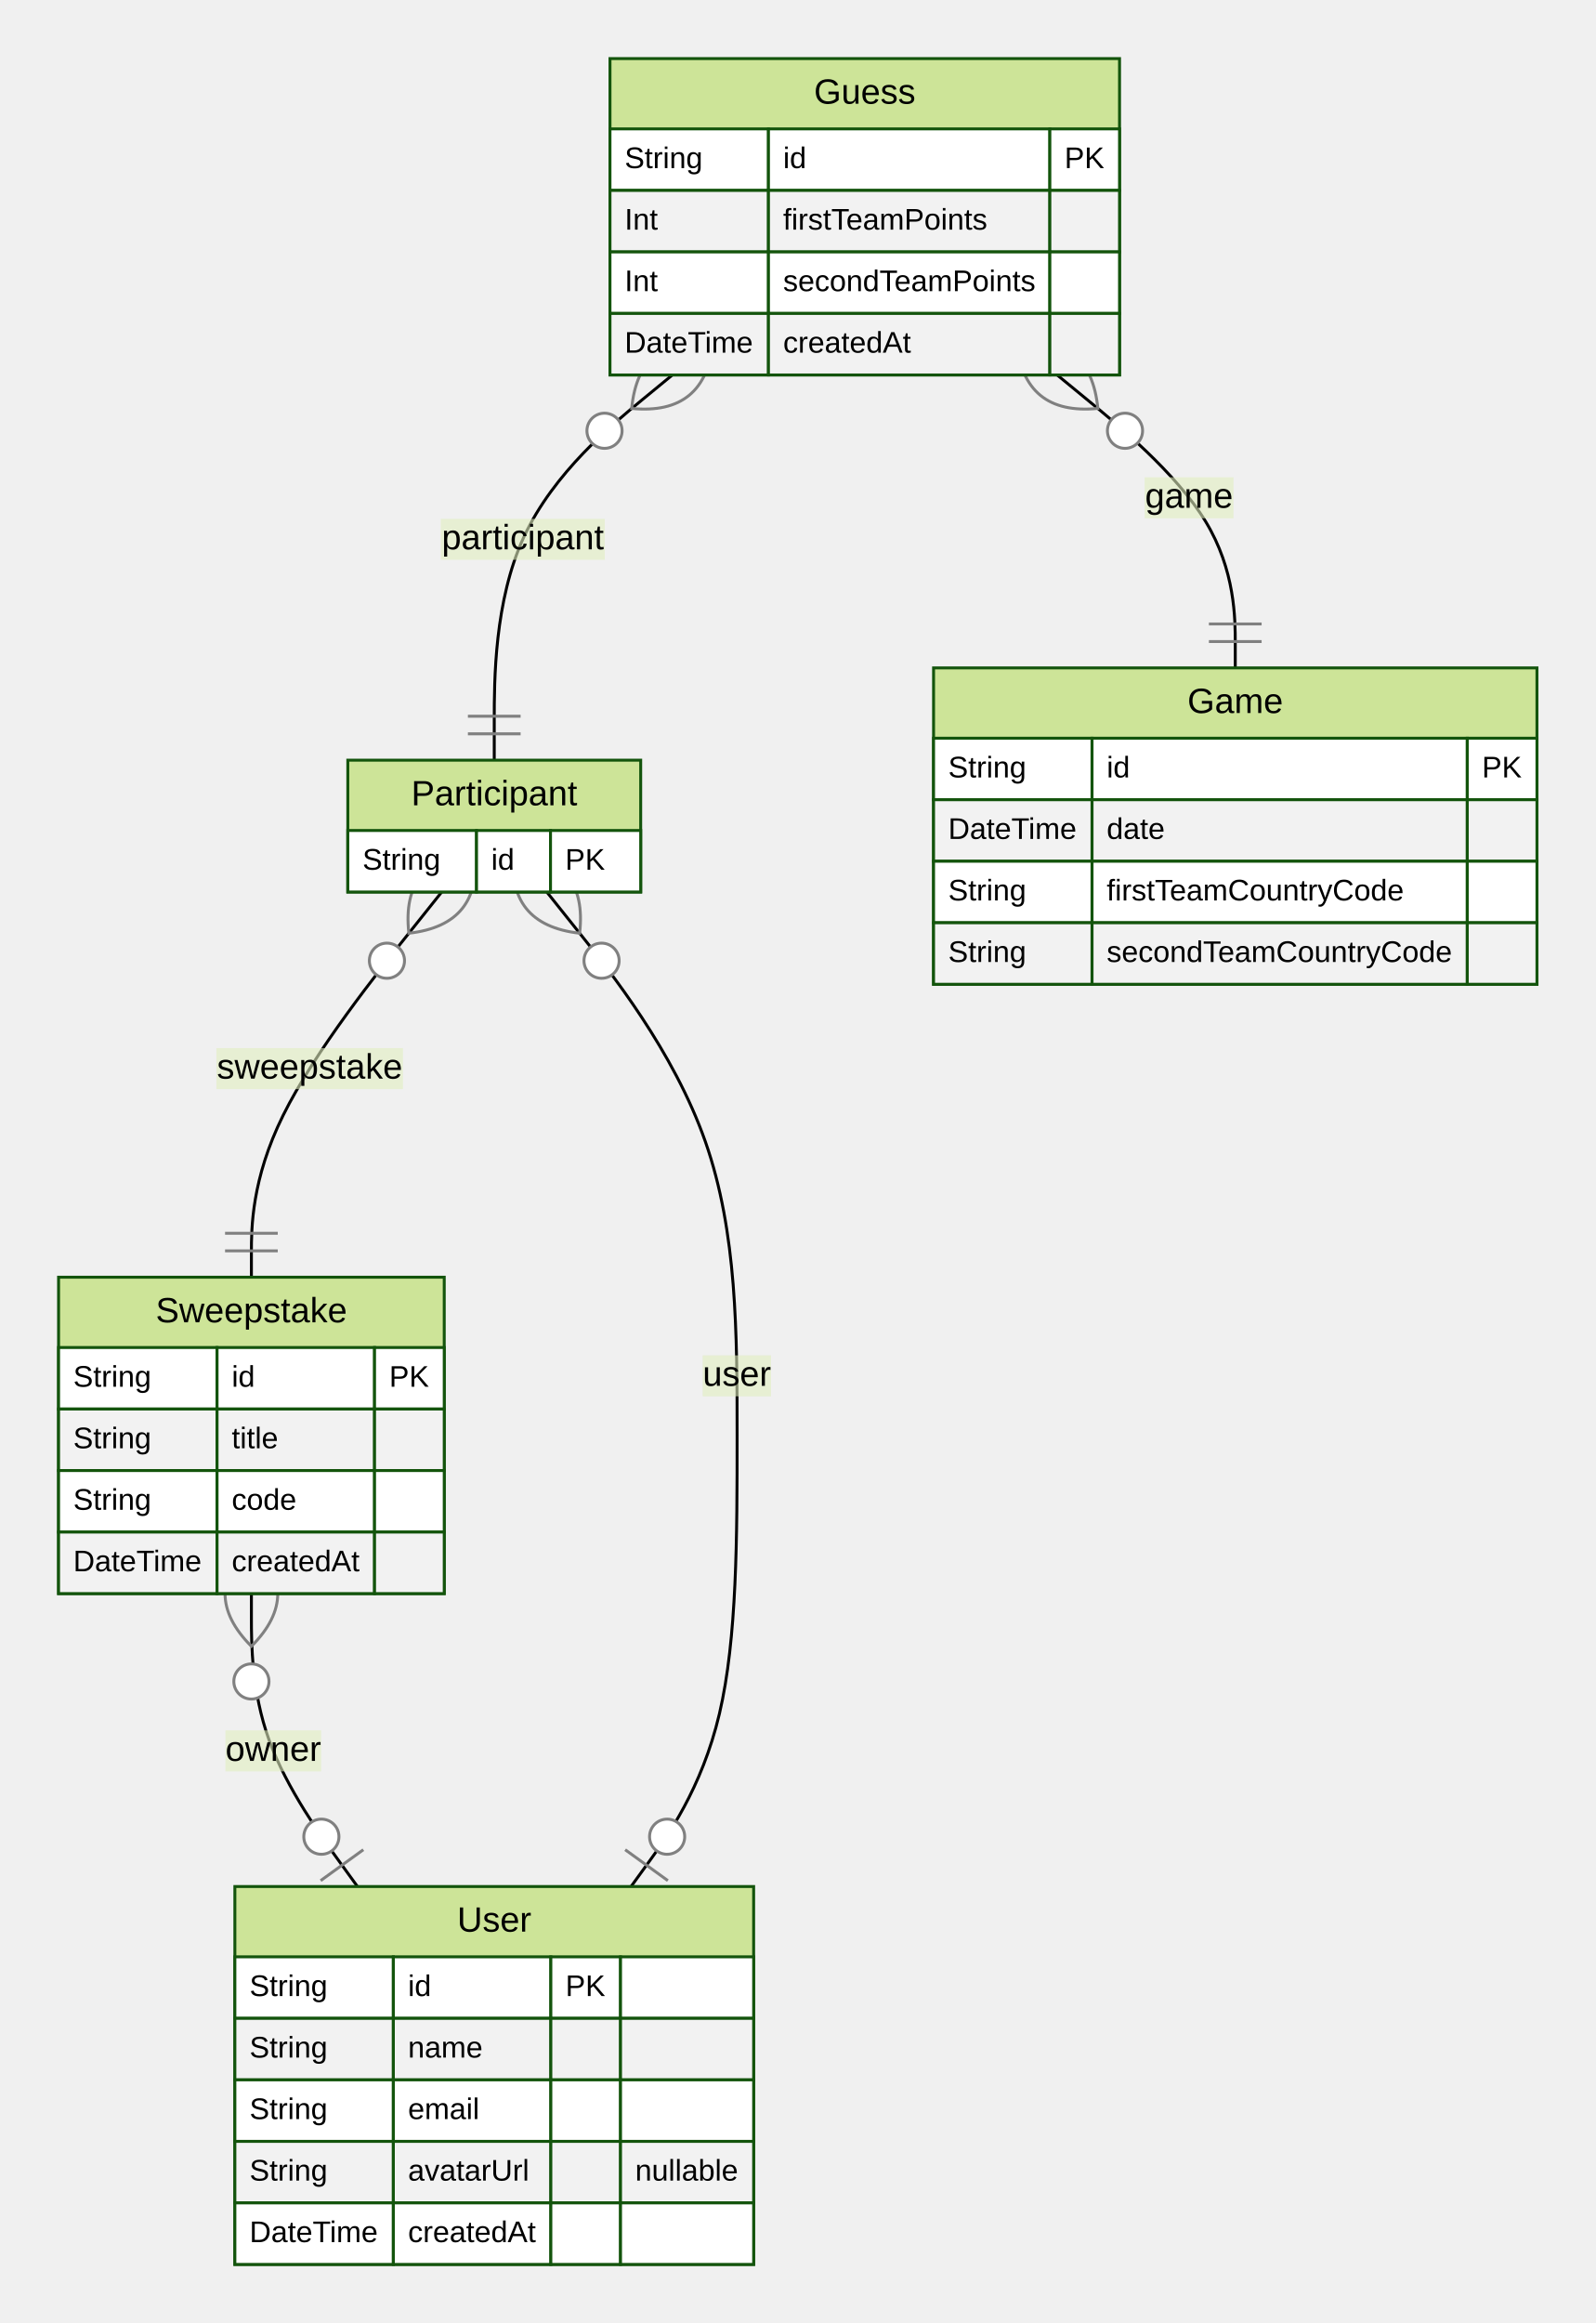
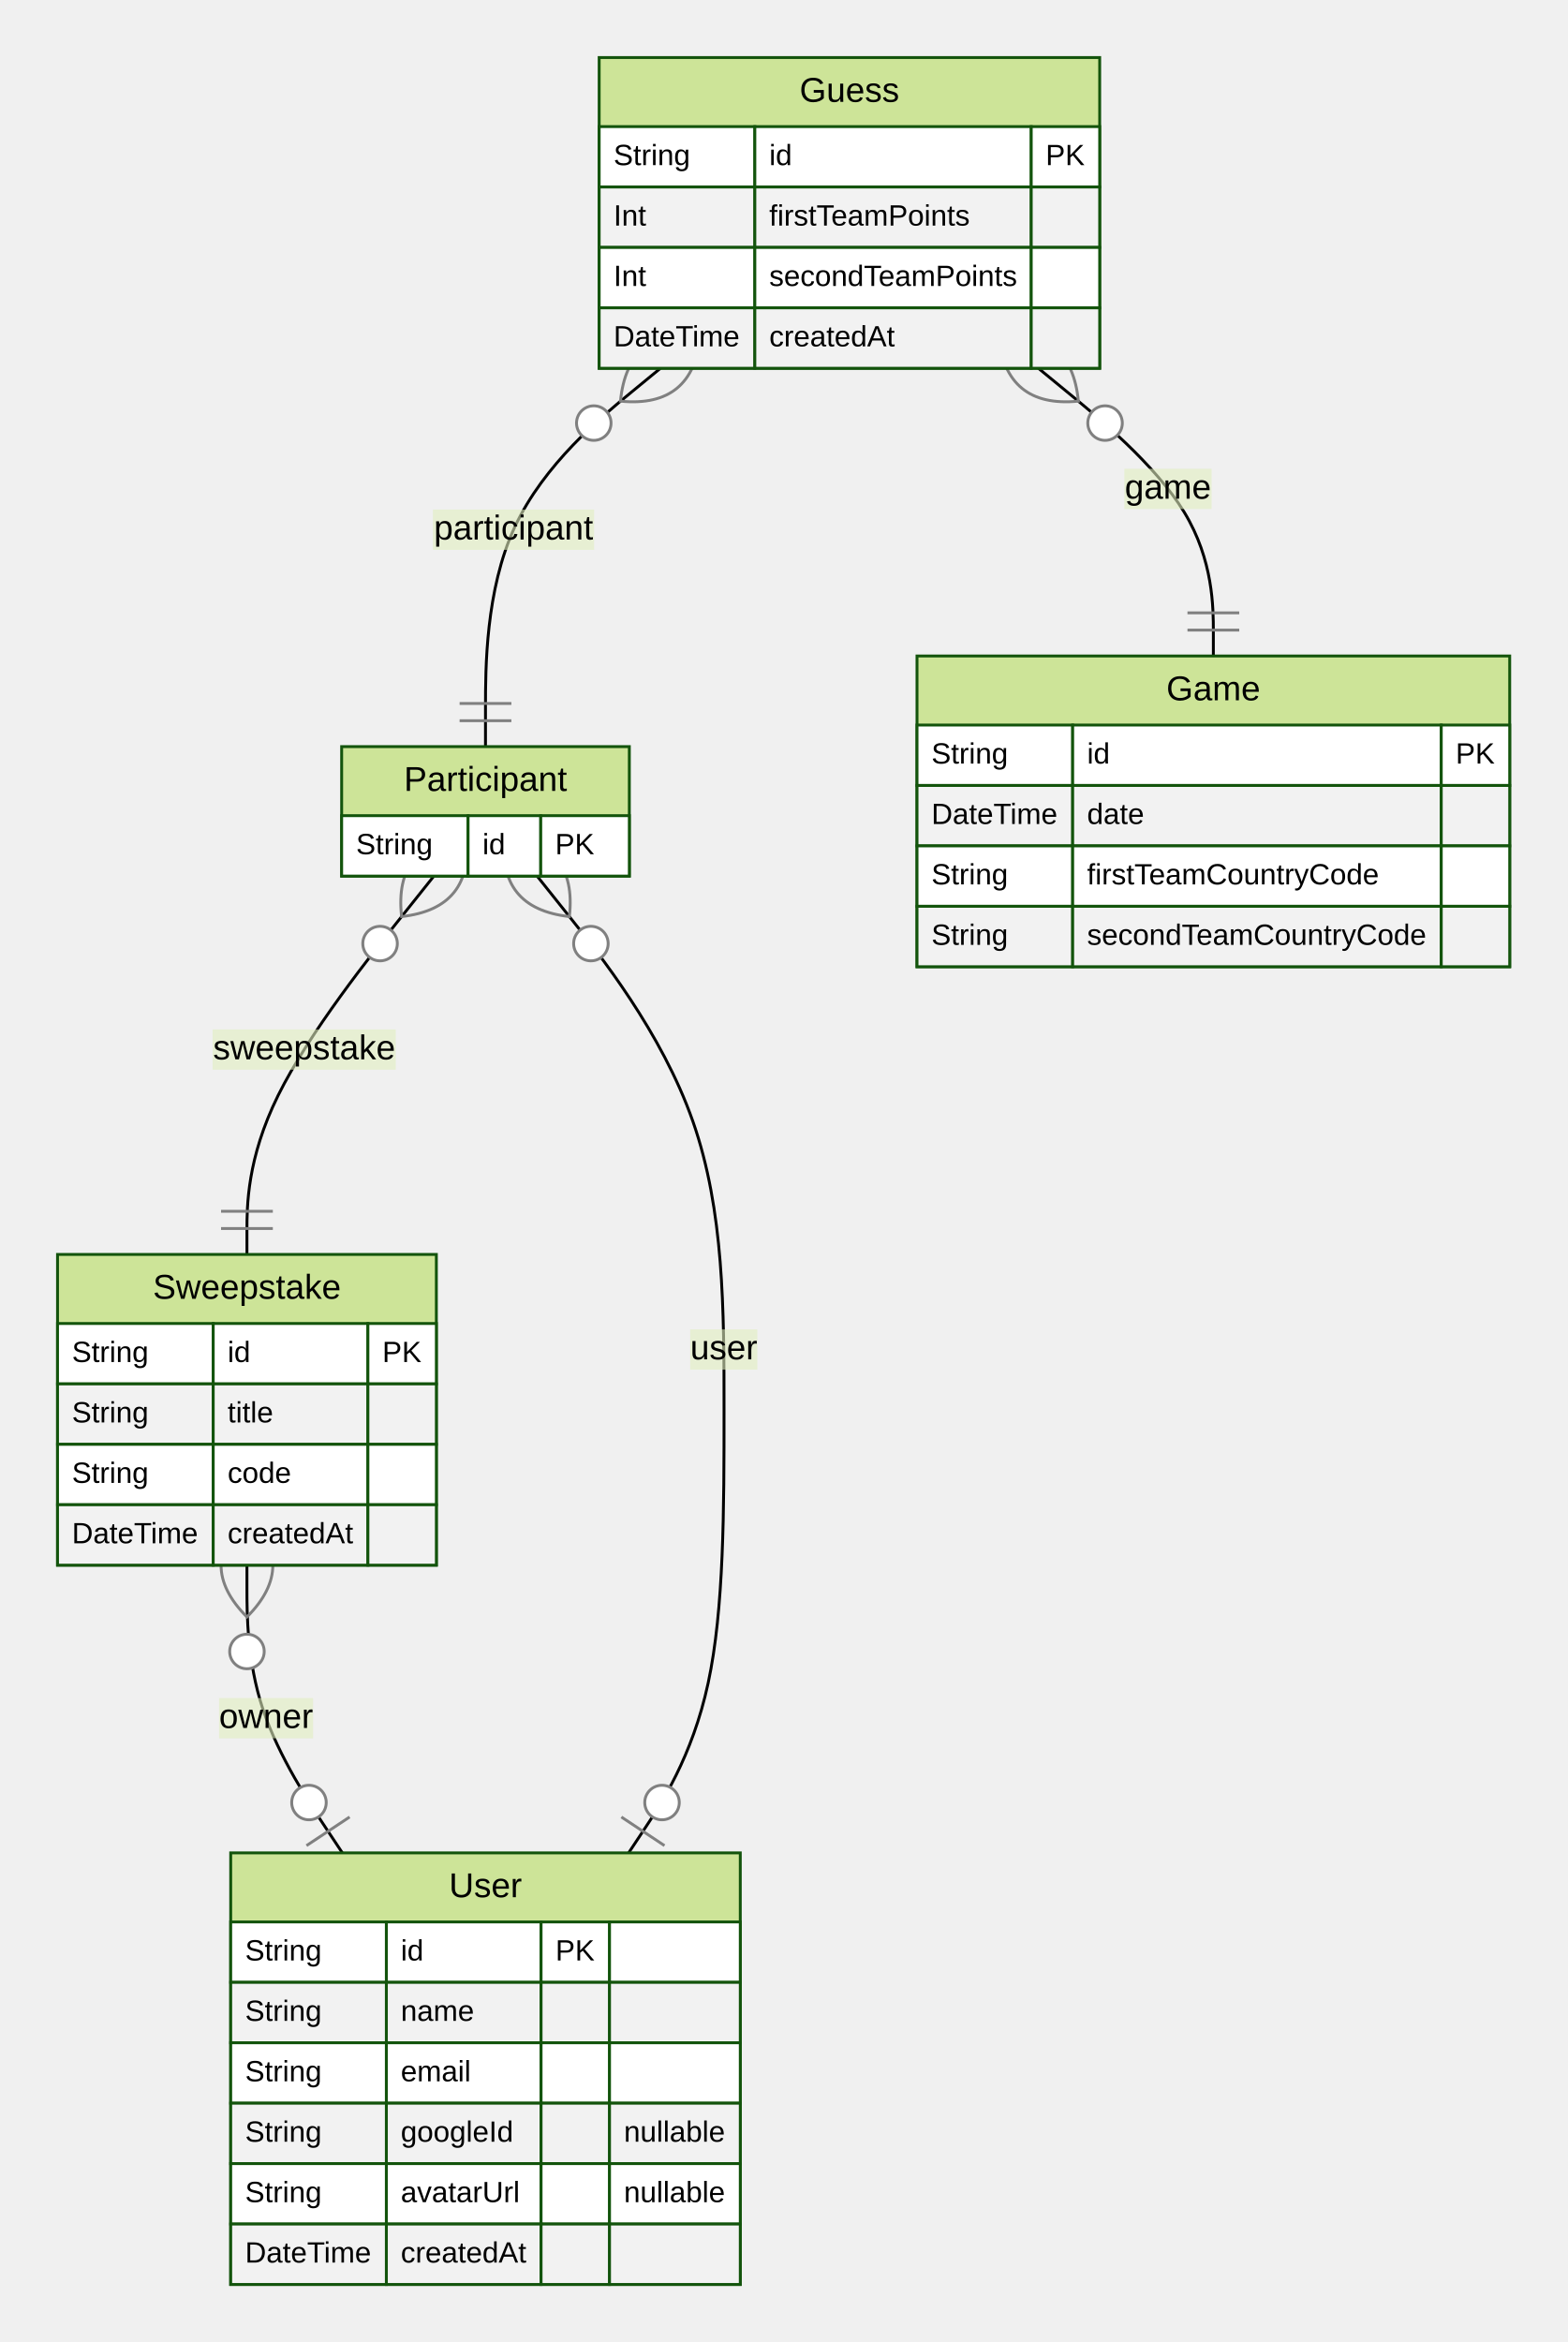
- <svg xmlns="http://www.w3.org/2000/svg" aria-labelledby="chart-title-mermaid-0 chart-desc-mermaid-0" role="img" viewBox="0 0 544.791 793" style="max-width: 544.791px; background-color: white;" width="100%" id="mermaid-0">
+ <svg xmlns="http://www.w3.org/2000/svg" aria-labelledby="chart-title-mermaid-0 chart-desc-mermaid-0" role="img" viewBox="0 0 544.791 814" style="max-width: 544.791px; background-color: white;" width="100%" id="mermaid-0">
  <style>#mermaid-0 {font-family:"trebuchet ms",verdana,arial,sans-serif;font-size:16px;fill:#000000;}#mermaid-0 .error-icon{fill:#552222;}#mermaid-0 .error-text{fill:#552222;stroke:#552222;}#mermaid-0 .edge-thickness-normal{stroke-width:2px;}#mermaid-0 .edge-thickness-thick{stroke-width:3.5px;}#mermaid-0 .edge-pattern-solid{stroke-dasharray:0;}#mermaid-0 .edge-pattern-dashed{stroke-dasharray:3;}#mermaid-0 .edge-pattern-dotted{stroke-dasharray:2;}#mermaid-0 .marker{fill:#000000;stroke:#000000;}#mermaid-0 .marker.cross{stroke:#000000;}#mermaid-0 svg{font-family:"trebuchet ms",verdana,arial,sans-serif;font-size:16px;}#mermaid-0 .entityBox{fill:#cde498;stroke:#13540c;}#mermaid-0 .attributeBoxOdd{fill:#ffffff;stroke:#13540c;}#mermaid-0 .attributeBoxEven{fill:#f2f2f2;stroke:#13540c;}#mermaid-0 .relationshipLabelBox{fill:hsl(78.158, 58.462%, 84.51%);opacity:0.7;background-color:hsl(78.158, 58.462%, 84.51%);}#mermaid-0 .relationshipLabelBox rect{opacity:0.5;}#mermaid-0 .relationshipLine{stroke:#000000;}#mermaid-0 :root{--mermaid-font-family:"trebuchet ms",verdana,arial,sans-serif;}</style>
  <g />
  <defs>
    <marker orient="auto" markerHeight="18" markerWidth="18" refY="9" refX="0" id="ONLY_ONE_START">
      <path d="M9,0 L9,18 M15,0 L15,18" fill="none" stroke="gray" />
    </marker>
  </defs>
  <defs>
    <marker orient="auto" markerHeight="18" markerWidth="18" refY="9" refX="18" id="ONLY_ONE_END">
      <path d="M3,0 L3,18 M9,0 L9,18" fill="none" stroke="gray" />
    </marker>
  </defs>
  <defs>
    <marker orient="auto" markerHeight="18" markerWidth="30" refY="9" refX="0" id="ZERO_OR_ONE_START">
      <circle r="6" cy="9" cx="21" fill="white" stroke="gray" />
      <path d="M9,0 L9,18" fill="none" stroke="gray" />
    </marker>
  </defs>
  <defs>
    <marker orient="auto" markerHeight="18" markerWidth="30" refY="9" refX="30" id="ZERO_OR_ONE_END">
      <circle r="6" cy="9" cx="9" fill="white" stroke="gray" />
      <path d="M21,0 L21,18" fill="none" stroke="gray" />
    </marker>
  </defs>
  <defs>
    <marker orient="auto" markerHeight="36" markerWidth="45" refY="18" refX="18" id="ONE_OR_MORE_START">
      <path d="M0,18 Q 18,0 36,18 Q 18,36 0,18 M42,9 L42,27" fill="none" stroke="gray" />
    </marker>
  </defs>
  <defs>
    <marker orient="auto" markerHeight="36" markerWidth="45" refY="18" refX="27" id="ONE_OR_MORE_END">
      <path d="M3,9 L3,27 M9,18 Q27,0 45,18 Q27,36 9,18" fill="none" stroke="gray" />
    </marker>
  </defs>
  <defs>
    <marker orient="auto" markerHeight="36" markerWidth="57" refY="18" refX="18" id="ZERO_OR_MORE_START">
      <circle r="6" cy="18" cx="48" fill="white" stroke="gray" />
      <path d="M0,18 Q18,0 36,18 Q18,36 0,18" fill="none" stroke="gray" />
    </marker>
  </defs>
  <defs>
    <marker orient="auto" markerHeight="36" markerWidth="57" refY="18" refX="39" id="ZERO_OR_MORE_END">
      <circle r="6" cy="18" cx="9" fill="white" stroke="gray" />
      <path d="M21,18 Q39,0 57,18 Q39,36 21,18" fill="none" stroke="gray" />
    </marker>
  </defs>
-   <path marker-start="url(#ZERO_OR_MORE_START)" marker-end="url(#ZERO_OR_ONE_END)" fill="none" stroke="gray" d="M85.841,544L85.841,552.333C85.841,560.667,85.841,577.333,91.876,594C97.911,610.667,109.981,627.333,116.016,635.667L122.051,644" class="er relationshipLine" />
-   <path marker-start="url(#ZERO_OR_MORE_START)" marker-end="url(#ZERO_OR_ONE_END)" fill="none" stroke="gray" d="M186.702,304.5L197.532,318.083C208.362,331.667,230.023,358.833,240.853,389.75C251.683,420.667,251.683,455.333,251.683,490C251.683,524.667,251.683,559.333,245.648,585C239.613,610.667,227.543,627.333,221.508,635.667L215.473,644" class="er relationshipLine" />
+   <path marker-start="url(#ZERO_OR_MORE_START)" marker-end="url(#ZERO_OR_ONE_END)" fill="none" stroke="gray" d="M85.841,544L85.841,552.333C85.841,560.667,85.841,577.333,91.37,594C96.898,610.667,107.954,627.333,113.482,635.667L119.01,644" class="er relationshipLine" />
+   <path marker-start="url(#ZERO_OR_MORE_START)" marker-end="url(#ZERO_OR_ONE_END)" fill="none" stroke="gray" d="M186.702,304.5L197.532,318.083C208.362,331.667,230.023,358.833,240.853,389.75C251.683,420.667,251.683,455.333,251.683,490C251.683,524.667,251.683,559.333,246.155,585C240.627,610.667,229.571,627.333,224.043,635.667L218.515,644" class="er relationshipLine" />
  <path marker-start="url(#ZERO_OR_MORE_START)" marker-end="url(#ONLY_ONE_END)" fill="none" stroke="gray" d="M150.823,304.5L139.992,318.083C129.162,331.667,107.502,358.833,96.672,380.75C85.841,402.667,85.841,419.333,85.841,427.667L85.841,436" class="er relationshipLine" />
  <path marker-start="url(#ZERO_OR_MORE_START)" marker-end="url(#ONLY_ONE_END)" fill="none" stroke="gray" d="M360.956,128L371.093,136.333C381.23,144.667,401.503,161.333,411.64,178C421.777,194.667,421.777,211.333,421.777,219.667L421.777,228" class="er relationshipLine" />
  <path marker-start="url(#ZERO_OR_MORE_START)" marker-end="url(#ONLY_ONE_END)" fill="none" stroke="gray" d="M229.583,128L219.446,136.333C209.309,144.667,189.036,161.333,178.899,183.25C168.762,205.167,168.762,232.333,168.762,245.917L168.762,259.5" class="er relationshipLine" />
  <g transform="translate(20,436 )" id="Sweepstake">
    <rect height="108" width="131.683" y="0" x="0" stroke="gray" fill-opacity="100%" fill="honeydew" class="er entityBox" />
    <text transform="translate(65.84149,12)" style="font-family: &quot;trebuchet ms&quot;, verdana, arial, sans-serif;; font-size: 12px" text-anchor="middle" dominant-baseline="middle" y="0" x="0" id="entity-Sweepstake" class="er entityLabel">Sweepstake</text>
    <rect height="21" width="54.113" y="24" x="0" stroke="gray" fill-opacity="100%" fill="honeydew" class="er attributeBoxOdd" />
    <text transform="translate(5,34.5)" style="font-family: &quot;trebuchet ms&quot;, verdana, arial, sans-serif;; font-size: 10.2px" text-anchor="left" dominant-baseline="middle" y="0" x="0" id="entity-Sweepstake-attr-1-type" class="er entityLabel">String</text>
    <rect height="21" width="53.775" y="24" x="54.113" stroke="gray" fill-opacity="100%" fill="honeydew" class="er attributeBoxOdd" />
    <text transform="translate(59.11313,34.5)" style="font-family: &quot;trebuchet ms&quot;, verdana, arial, sans-serif;; font-size: 10.2px" text-anchor="left" dominant-baseline="middle" y="0" x="0" id="entity-Sweepstake-attr-1-name" class="er entityLabel">id</text>
    <rect height="21" width="23.795" y="24" x="107.888" stroke="gray" fill-opacity="100%" fill="honeydew" class="er attributeBoxOdd" />
    <text transform="translate(112.888,34.5)" style="font-family: &quot;trebuchet ms&quot;, verdana, arial, sans-serif;; font-size: 10.2px" text-anchor="left" dominant-baseline="middle" y="0" x="0" id="entity-Sweepstake-attr-1-key" class="er entityLabel">PK</text>
    <rect height="21" width="54.113" y="45" x="0" stroke="gray" fill-opacity="100%" fill="honeydew" class="er attributeBoxEven" />
    <text transform="translate(5,55.5)" style="font-family: &quot;trebuchet ms&quot;, verdana, arial, sans-serif;; font-size: 10.2px" text-anchor="left" dominant-baseline="middle" y="0" x="0" id="entity-Sweepstake-attr-2-type" class="er entityLabel">String</text>
    <rect height="21" width="53.775" y="45" x="54.113" stroke="gray" fill-opacity="100%" fill="honeydew" class="er attributeBoxEven" />
    <text transform="translate(59.11313,55.5)" style="font-family: &quot;trebuchet ms&quot;, verdana, arial, sans-serif;; font-size: 10.2px" text-anchor="left" dominant-baseline="middle" y="0" x="0" id="entity-Sweepstake-attr-2-name" class="er entityLabel">title</text>
    <rect height="21" width="23.795" y="45" x="107.888" stroke="gray" fill-opacity="100%" fill="honeydew" class="er attributeBoxEven" />
    <text transform="translate(112.888,55.5)" style="font-family: &quot;trebuchet ms&quot;, verdana, arial, sans-serif;; font-size: 10.2px" text-anchor="left" dominant-baseline="middle" y="0" x="0" id="entity-Sweepstake-attr-2-key" class="er entityLabel" />
    <rect height="21" width="54.113" y="66" x="0" stroke="gray" fill-opacity="100%" fill="honeydew" class="er attributeBoxOdd" />
    <text transform="translate(5,76.5)" style="font-family: &quot;trebuchet ms&quot;, verdana, arial, sans-serif;; font-size: 10.2px" text-anchor="left" dominant-baseline="middle" y="0" x="0" id="entity-Sweepstake-attr-3-type" class="er entityLabel">String</text>
    <rect height="21" width="53.775" y="66" x="54.113" stroke="gray" fill-opacity="100%" fill="honeydew" class="er attributeBoxOdd" />
    <text transform="translate(59.11313,76.5)" style="font-family: &quot;trebuchet ms&quot;, verdana, arial, sans-serif;; font-size: 10.2px" text-anchor="left" dominant-baseline="middle" y="0" x="0" id="entity-Sweepstake-attr-3-name" class="er entityLabel">code</text>
    <rect height="21" width="23.795" y="66" x="107.888" stroke="gray" fill-opacity="100%" fill="honeydew" class="er attributeBoxOdd" />
    <text transform="translate(112.888,76.5)" style="font-family: &quot;trebuchet ms&quot;, verdana, arial, sans-serif;; font-size: 10.2px" text-anchor="left" dominant-baseline="middle" y="0" x="0" id="entity-Sweepstake-attr-3-key" class="er entityLabel" />
    <rect height="21" width="54.113" y="87" x="0" stroke="gray" fill-opacity="100%" fill="honeydew" class="er attributeBoxEven" />
    <text transform="translate(5,97.5)" style="font-family: &quot;trebuchet ms&quot;, verdana, arial, sans-serif;; font-size: 10.2px" text-anchor="left" dominant-baseline="middle" y="0" x="0" id="entity-Sweepstake-attr-4-type" class="er entityLabel">DateTime</text>
    <rect height="21" width="53.775" y="87" x="54.113" stroke="gray" fill-opacity="100%" fill="honeydew" class="er attributeBoxEven" />
    <text transform="translate(59.11313,97.5)" style="font-family: &quot;trebuchet ms&quot;, verdana, arial, sans-serif;; font-size: 10.2px" text-anchor="left" dominant-baseline="middle" y="0" x="0" id="entity-Sweepstake-attr-4-name" class="er entityLabel">createdAt</text>
    <rect height="21" width="23.795" y="87" x="107.888" stroke="gray" fill-opacity="100%" fill="honeydew" class="er attributeBoxEven" />
    <text transform="translate(112.888,97.5)" style="font-family: &quot;trebuchet ms&quot;, verdana, arial, sans-serif;; font-size: 10.2px" text-anchor="left" dominant-baseline="middle" y="0" x="0" id="entity-Sweepstake-attr-4-key" class="er entityLabel" />
  </g>
  <g transform="translate(118.7622,259.5 )" id="Participant">
    <rect height="45" width="100" y="0" x="0" stroke="gray" fill-opacity="100%" fill="honeydew" class="er entityBox" />
    <text transform="translate(50,12)" style="font-family: &quot;trebuchet ms&quot;, verdana, arial, sans-serif;; font-size: 12px" text-anchor="middle" dominant-baseline="middle" y="0" x="0" id="entity-Participant" class="er entityLabel">Participant</text>
    <rect height="21" width="43.945" y="24" x="0" stroke="gray" fill-opacity="100%" fill="honeydew" class="er attributeBoxOdd" />
    <text transform="translate(5,34.5)" style="font-family: &quot;trebuchet ms&quot;, verdana, arial, sans-serif;; font-size: 10.2px" text-anchor="left" dominant-baseline="middle" y="0" x="0" id="entity-Participant-attr-1-type" class="er entityLabel">String</text>
    <rect height="21" width="25.262" y="24" x="43.945" stroke="gray" fill-opacity="100%" fill="honeydew" class="er attributeBoxOdd" />
    <text transform="translate(48.94526,34.5)" style="font-family: &quot;trebuchet ms&quot;, verdana, arial, sans-serif;; font-size: 10.2px" text-anchor="left" dominant-baseline="middle" y="0" x="0" id="entity-Participant-attr-1-name" class="er entityLabel">id</text>
    <rect height="21" width="30.793" y="24" x="69.207" stroke="gray" fill-opacity="100%" fill="honeydew" class="er attributeBoxOdd" />
    <text transform="translate(74.20681,34.5)" style="font-family: &quot;trebuchet ms&quot;, verdana, arial, sans-serif;; font-size: 10.2px" text-anchor="left" dominant-baseline="middle" y="0" x="0" id="entity-Participant-attr-1-key" class="er entityLabel">PK</text>
  </g>
  <g transform="translate(80.19414,644 )" id="User">
-     <rect height="129" width="177.136" y="0" x="0" stroke="gray" fill-opacity="100%" fill="honeydew" class="er entityBox" />
+     <rect height="150" width="177.136" y="0" x="0" stroke="gray" fill-opacity="100%" fill="honeydew" class="er entityBox" />
    <text transform="translate(88.5681,12)" style="font-family: &quot;trebuchet ms&quot;, verdana, arial, sans-serif;; font-size: 12px" text-anchor="middle" dominant-baseline="middle" y="0" x="0" id="entity-User" class="er entityLabel">User</text>
    <rect height="21" width="54.113" y="24" x="0" stroke="gray" fill-opacity="100%" fill="honeydew" class="er attributeBoxOdd" />
    <text transform="translate(5,34.5)" style="font-family: &quot;trebuchet ms&quot;, verdana, arial, sans-serif;; font-size: 10.2px" text-anchor="left" dominant-baseline="middle" y="0" x="0" id="entity-User-attr-1-type" class="er entityLabel">String</text>
    <rect height="21" width="53.775" y="24" x="54.113" stroke="gray" fill-opacity="100%" fill="honeydew" class="er attributeBoxOdd" />
    <text transform="translate(59.11313,34.5)" style="font-family: &quot;trebuchet ms&quot;, verdana, arial, sans-serif;; font-size: 10.2px" text-anchor="left" dominant-baseline="middle" y="0" x="0" id="entity-User-attr-1-name" class="er entityLabel">id</text>
    <rect height="21" width="23.795" y="24" x="107.888" stroke="gray" fill-opacity="100%" fill="honeydew" class="er attributeBoxOdd" />
    <text transform="translate(112.888,34.5)" style="font-family: &quot;trebuchet ms&quot;, verdana, arial, sans-serif;; font-size: 10.2px" text-anchor="left" dominant-baseline="middle" y="0" x="0" id="entity-User-attr-1-key" class="er entityLabel">PK</text>
    <rect height="21" width="45.453" y="24" x="131.683" stroke="gray" fill-opacity="100%" fill="honeydew" class="er attributeBoxOdd" />
    <text transform="translate(136.683,34.5)" style="font-family: &quot;trebuchet ms&quot;, verdana, arial, sans-serif;; font-size: 10.2px" text-anchor="left" dominant-baseline="middle" y="0" x="0" id="entity-User-attr-1-comment" class="er entityLabel" />
    <rect height="21" width="54.113" y="45" x="0" stroke="gray" fill-opacity="100%" fill="honeydew" class="er attributeBoxEven" />
    <text transform="translate(5,55.5)" style="font-family: &quot;trebuchet ms&quot;, verdana, arial, sans-serif;; font-size: 10.2px" text-anchor="left" dominant-baseline="middle" y="0" x="0" id="entity-User-attr-2-type" class="er entityLabel">String</text>
    <rect height="21" width="53.775" y="45" x="54.113" stroke="gray" fill-opacity="100%" fill="honeydew" class="er attributeBoxEven" />
    <text transform="translate(59.11313,55.5)" style="font-family: &quot;trebuchet ms&quot;, verdana, arial, sans-serif;; font-size: 10.2px" text-anchor="left" dominant-baseline="middle" y="0" x="0" id="entity-User-attr-2-name" class="er entityLabel">name</text>
    <rect height="21" width="23.795" y="45" x="107.888" stroke="gray" fill-opacity="100%" fill="honeydew" class="er attributeBoxEven" />
    <text transform="translate(112.888,55.5)" style="font-family: &quot;trebuchet ms&quot;, verdana, arial, sans-serif;; font-size: 10.2px" text-anchor="left" dominant-baseline="middle" y="0" x="0" id="entity-User-attr-2-key" class="er entityLabel" />
    <rect height="21" width="45.453" y="45" x="131.683" stroke="gray" fill-opacity="100%" fill="honeydew" class="er attributeBoxEven" />
    <text transform="translate(136.683,55.5)" style="font-family: &quot;trebuchet ms&quot;, verdana, arial, sans-serif;; font-size: 10.2px" text-anchor="left" dominant-baseline="middle" y="0" x="0" id="entity-User-attr-2-comment" class="er entityLabel" />
    <rect height="21" width="54.113" y="66" x="0" stroke="gray" fill-opacity="100%" fill="honeydew" class="er attributeBoxOdd" />
    <text transform="translate(5,76.5)" style="font-family: &quot;trebuchet ms&quot;, verdana, arial, sans-serif;; font-size: 10.2px" text-anchor="left" dominant-baseline="middle" y="0" x="0" id="entity-User-attr-3-type" class="er entityLabel">String</text>
    <rect height="21" width="53.775" y="66" x="54.113" stroke="gray" fill-opacity="100%" fill="honeydew" class="er attributeBoxOdd" />
    <text transform="translate(59.11313,76.5)" style="font-family: &quot;trebuchet ms&quot;, verdana, arial, sans-serif;; font-size: 10.2px" text-anchor="left" dominant-baseline="middle" y="0" x="0" id="entity-User-attr-3-name" class="er entityLabel">email</text>
    <rect height="21" width="23.795" y="66" x="107.888" stroke="gray" fill-opacity="100%" fill="honeydew" class="er attributeBoxOdd" />
    <text transform="translate(112.888,76.5)" style="font-family: &quot;trebuchet ms&quot;, verdana, arial, sans-serif;; font-size: 10.2px" text-anchor="left" dominant-baseline="middle" y="0" x="0" id="entity-User-attr-3-key" class="er entityLabel" />
    <rect height="21" width="45.453" y="66" x="131.683" stroke="gray" fill-opacity="100%" fill="honeydew" class="er attributeBoxOdd" />
    <text transform="translate(136.683,76.5)" style="font-family: &quot;trebuchet ms&quot;, verdana, arial, sans-serif;; font-size: 10.2px" text-anchor="left" dominant-baseline="middle" y="0" x="0" id="entity-User-attr-3-comment" class="er entityLabel" />
    <rect height="21" width="54.113" y="87" x="0" stroke="gray" fill-opacity="100%" fill="honeydew" class="er attributeBoxEven" />
    <text transform="translate(5,97.5)" style="font-family: &quot;trebuchet ms&quot;, verdana, arial, sans-serif;; font-size: 10.2px" text-anchor="left" dominant-baseline="middle" y="0" x="0" id="entity-User-attr-4-type" class="er entityLabel">String</text>
    <rect height="21" width="53.775" y="87" x="54.113" stroke="gray" fill-opacity="100%" fill="honeydew" class="er attributeBoxEven" />
-     <text transform="translate(59.11313,97.5)" style="font-family: &quot;trebuchet ms&quot;, verdana, arial, sans-serif;; font-size: 10.2px" text-anchor="left" dominant-baseline="middle" y="0" x="0" id="entity-User-attr-4-name" class="er entityLabel">avatarUrl</text>
+     <text transform="translate(59.11313,97.5)" style="font-family: &quot;trebuchet ms&quot;, verdana, arial, sans-serif;; font-size: 10.2px" text-anchor="left" dominant-baseline="middle" y="0" x="0" id="entity-User-attr-4-name" class="er entityLabel">googleId</text>
    <rect height="21" width="23.795" y="87" x="107.888" stroke="gray" fill-opacity="100%" fill="honeydew" class="er attributeBoxEven" />
    <text transform="translate(112.888,97.5)" style="font-family: &quot;trebuchet ms&quot;, verdana, arial, sans-serif;; font-size: 10.2px" text-anchor="left" dominant-baseline="middle" y="0" x="0" id="entity-User-attr-4-key" class="er entityLabel" />
    <rect height="21" width="45.453" y="87" x="131.683" stroke="gray" fill-opacity="100%" fill="honeydew" class="er attributeBoxEven" />
    <text transform="translate(136.683,97.5)" style="font-family: &quot;trebuchet ms&quot;, verdana, arial, sans-serif;; font-size: 10.2px" text-anchor="left" dominant-baseline="middle" y="0" x="0" id="entity-User-attr-4-comment" class="er entityLabel">nullable</text>
    <rect height="21" width="54.113" y="108" x="0" stroke="gray" fill-opacity="100%" fill="honeydew" class="er attributeBoxOdd" />
-     <text transform="translate(5,118.5)" style="font-family: &quot;trebuchet ms&quot;, verdana, arial, sans-serif;; font-size: 10.2px" text-anchor="left" dominant-baseline="middle" y="0" x="0" id="entity-User-attr-5-type" class="er entityLabel">DateTime</text>
+     <text transform="translate(5,118.5)" style="font-family: &quot;trebuchet ms&quot;, verdana, arial, sans-serif;; font-size: 10.2px" text-anchor="left" dominant-baseline="middle" y="0" x="0" id="entity-User-attr-5-type" class="er entityLabel">String</text>
    <rect height="21" width="53.775" y="108" x="54.113" stroke="gray" fill-opacity="100%" fill="honeydew" class="er attributeBoxOdd" />
-     <text transform="translate(59.11313,118.5)" style="font-family: &quot;trebuchet ms&quot;, verdana, arial, sans-serif;; font-size: 10.2px" text-anchor="left" dominant-baseline="middle" y="0" x="0" id="entity-User-attr-5-name" class="er entityLabel">createdAt</text>
+     <text transform="translate(59.11313,118.5)" style="font-family: &quot;trebuchet ms&quot;, verdana, arial, sans-serif;; font-size: 10.2px" text-anchor="left" dominant-baseline="middle" y="0" x="0" id="entity-User-attr-5-name" class="er entityLabel">avatarUrl</text>
    <rect height="21" width="23.795" y="108" x="107.888" stroke="gray" fill-opacity="100%" fill="honeydew" class="er attributeBoxOdd" />
    <text transform="translate(112.888,118.5)" style="font-family: &quot;trebuchet ms&quot;, verdana, arial, sans-serif;; font-size: 10.2px" text-anchor="left" dominant-baseline="middle" y="0" x="0" id="entity-User-attr-5-key" class="er entityLabel" />
    <rect height="21" width="45.453" y="108" x="131.683" stroke="gray" fill-opacity="100%" fill="honeydew" class="er attributeBoxOdd" />
-     <text transform="translate(136.683,118.5)" style="font-family: &quot;trebuchet ms&quot;, verdana, arial, sans-serif;; font-size: 10.2px" text-anchor="left" dominant-baseline="middle" y="0" x="0" id="entity-User-attr-5-comment" class="er entityLabel" />
+     <text transform="translate(136.683,118.5)" style="font-family: &quot;trebuchet ms&quot;, verdana, arial, sans-serif;; font-size: 10.2px" text-anchor="left" dominant-baseline="middle" y="0" x="0" id="entity-User-attr-5-comment" class="er entityLabel">nullable</text>
+     <rect height="21" width="54.113" y="129" x="0" stroke="gray" fill-opacity="100%" fill="honeydew" class="er attributeBoxEven" />
+     <text transform="translate(5,139.5)" style="font-family: &quot;trebuchet ms&quot;, verdana, arial, sans-serif;; font-size: 10.2px" text-anchor="left" dominant-baseline="middle" y="0" x="0" id="entity-User-attr-6-type" class="er entityLabel">DateTime</text>
+     <rect height="21" width="53.775" y="129" x="54.113" stroke="gray" fill-opacity="100%" fill="honeydew" class="er attributeBoxEven" />
+     <text transform="translate(59.11313,139.5)" style="font-family: &quot;trebuchet ms&quot;, verdana, arial, sans-serif;; font-size: 10.2px" text-anchor="left" dominant-baseline="middle" y="0" x="0" id="entity-User-attr-6-name" class="er entityLabel">createdAt</text>
+     <rect height="21" width="23.795" y="129" x="107.888" stroke="gray" fill-opacity="100%" fill="honeydew" class="er attributeBoxEven" />
+     <text transform="translate(112.888,139.5)" style="font-family: &quot;trebuchet ms&quot;, verdana, arial, sans-serif;; font-size: 10.2px" text-anchor="left" dominant-baseline="middle" y="0" x="0" id="entity-User-attr-6-key" class="er entityLabel" />
+     <rect height="21" width="45.453" y="129" x="131.683" stroke="gray" fill-opacity="100%" fill="honeydew" class="er attributeBoxEven" />
+     <text transform="translate(136.683,139.5)" style="font-family: &quot;trebuchet ms&quot;, verdana, arial, sans-serif;; font-size: 10.2px" text-anchor="left" dominant-baseline="middle" y="0" x="0" id="entity-User-attr-6-comment" class="er entityLabel" />
  </g>
  <g transform="translate(318.7622,228 )" id="Game">
    <rect height="108" width="206.029" y="0" x="0" stroke="gray" fill-opacity="100%" fill="honeydew" class="er entityBox" />
    <text transform="translate(103.0145,12)" style="font-family: &quot;trebuchet ms&quot;, verdana, arial, sans-serif;; font-size: 12px" text-anchor="middle" dominant-baseline="middle" y="0" x="0" id="entity-Game" class="er entityLabel">Game</text>
    <rect height="21" width="54.113" y="24" x="0" stroke="gray" fill-opacity="100%" fill="honeydew" class="er attributeBoxOdd" />
    <text transform="translate(5,34.5)" style="font-family: &quot;trebuchet ms&quot;, verdana, arial, sans-serif;; font-size: 10.2px" text-anchor="left" dominant-baseline="middle" y="0" x="0" id="entity-Game-attr-1-type" class="er entityLabel">String</text>
    <rect height="21" width="128.121" y="24" x="54.113" stroke="gray" fill-opacity="100%" fill="honeydew" class="er attributeBoxOdd" />
    <text transform="translate(59.11313,34.5)" style="font-family: &quot;trebuchet ms&quot;, verdana, arial, sans-serif;; font-size: 10.2px" text-anchor="left" dominant-baseline="middle" y="0" x="0" id="entity-Game-attr-1-name" class="er entityLabel">id</text>
    <rect height="21" width="23.795" y="24" x="182.234" stroke="gray" fill-opacity="100%" fill="honeydew" class="er attributeBoxOdd" />
    <text transform="translate(187.2339,34.5)" style="font-family: &quot;trebuchet ms&quot;, verdana, arial, sans-serif;; font-size: 10.2px" text-anchor="left" dominant-baseline="middle" y="0" x="0" id="entity-Game-attr-1-key" class="er entityLabel">PK</text>
    <rect height="21" width="54.113" y="45" x="0" stroke="gray" fill-opacity="100%" fill="honeydew" class="er attributeBoxEven" />
    <text transform="translate(5,55.5)" style="font-family: &quot;trebuchet ms&quot;, verdana, arial, sans-serif;; font-size: 10.2px" text-anchor="left" dominant-baseline="middle" y="0" x="0" id="entity-Game-attr-2-type" class="er entityLabel">DateTime</text>
    <rect height="21" width="128.121" y="45" x="54.113" stroke="gray" fill-opacity="100%" fill="honeydew" class="er attributeBoxEven" />
    <text transform="translate(59.11313,55.5)" style="font-family: &quot;trebuchet ms&quot;, verdana, arial, sans-serif;; font-size: 10.2px" text-anchor="left" dominant-baseline="middle" y="0" x="0" id="entity-Game-attr-2-name" class="er entityLabel">date</text>
    <rect height="21" width="23.795" y="45" x="182.234" stroke="gray" fill-opacity="100%" fill="honeydew" class="er attributeBoxEven" />
    <text transform="translate(187.2339,55.5)" style="font-family: &quot;trebuchet ms&quot;, verdana, arial, sans-serif;; font-size: 10.2px" text-anchor="left" dominant-baseline="middle" y="0" x="0" id="entity-Game-attr-2-key" class="er entityLabel" />
    <rect height="21" width="54.113" y="66" x="0" stroke="gray" fill-opacity="100%" fill="honeydew" class="er attributeBoxOdd" />
    <text transform="translate(5,76.5)" style="font-family: &quot;trebuchet ms&quot;, verdana, arial, sans-serif;; font-size: 10.2px" text-anchor="left" dominant-baseline="middle" y="0" x="0" id="entity-Game-attr-3-type" class="er entityLabel">String</text>
    <rect height="21" width="128.121" y="66" x="54.113" stroke="gray" fill-opacity="100%" fill="honeydew" class="er attributeBoxOdd" />
    <text transform="translate(59.11313,76.5)" style="font-family: &quot;trebuchet ms&quot;, verdana, arial, sans-serif;; font-size: 10.2px" text-anchor="left" dominant-baseline="middle" y="0" x="0" id="entity-Game-attr-3-name" class="er entityLabel">firstTeamCountryCode</text>
    <rect height="21" width="23.795" y="66" x="182.234" stroke="gray" fill-opacity="100%" fill="honeydew" class="er attributeBoxOdd" />
    <text transform="translate(187.2339,76.5)" style="font-family: &quot;trebuchet ms&quot;, verdana, arial, sans-serif;; font-size: 10.2px" text-anchor="left" dominant-baseline="middle" y="0" x="0" id="entity-Game-attr-3-key" class="er entityLabel" />
    <rect height="21" width="54.113" y="87" x="0" stroke="gray" fill-opacity="100%" fill="honeydew" class="er attributeBoxEven" />
    <text transform="translate(5,97.5)" style="font-family: &quot;trebuchet ms&quot;, verdana, arial, sans-serif;; font-size: 10.2px" text-anchor="left" dominant-baseline="middle" y="0" x="0" id="entity-Game-attr-4-type" class="er entityLabel">String</text>
    <rect height="21" width="128.121" y="87" x="54.113" stroke="gray" fill-opacity="100%" fill="honeydew" class="er attributeBoxEven" />
    <text transform="translate(59.11313,97.5)" style="font-family: &quot;trebuchet ms&quot;, verdana, arial, sans-serif;; font-size: 10.2px" text-anchor="left" dominant-baseline="middle" y="0" x="0" id="entity-Game-attr-4-name" class="er entityLabel">secondTeamCountryCode</text>
    <rect height="21" width="23.795" y="87" x="182.234" stroke="gray" fill-opacity="100%" fill="honeydew" class="er attributeBoxEven" />
    <text transform="translate(187.2339,97.5)" style="font-family: &quot;trebuchet ms&quot;, verdana, arial, sans-serif;; font-size: 10.2px" text-anchor="left" dominant-baseline="middle" y="0" x="0" id="entity-Game-attr-4-key" class="er entityLabel" />
  </g>
  <g transform="translate(208.2763,20 )" id="Guess">
    <rect height="108" width="173.986" y="0" x="0" stroke="gray" fill-opacity="100%" fill="honeydew" class="er entityBox" />
    <text transform="translate(86.99312,12)" style="font-family: &quot;trebuchet ms&quot;, verdana, arial, sans-serif;; font-size: 12px" text-anchor="middle" dominant-baseline="middle" y="0" x="0" id="entity-Guess" class="er entityLabel">Guess</text>
    <rect height="21" width="54.113" y="24" x="0" stroke="gray" fill-opacity="100%" fill="honeydew" class="er attributeBoxOdd" />
    <text transform="translate(5,34.5)" style="font-family: &quot;trebuchet ms&quot;, verdana, arial, sans-serif;; font-size: 10.2px" text-anchor="left" dominant-baseline="middle" y="0" x="0" id="entity-Guess-attr-1-type" class="er entityLabel">String</text>
    <rect height="21" width="96.078" y="24" x="54.113" stroke="gray" fill-opacity="100%" fill="honeydew" class="er attributeBoxOdd" />
    <text transform="translate(59.11313,34.5)" style="font-family: &quot;trebuchet ms&quot;, verdana, arial, sans-serif;; font-size: 10.2px" text-anchor="left" dominant-baseline="middle" y="0" x="0" id="entity-Guess-attr-1-name" class="er entityLabel">id</text>
    <rect height="21" width="23.795" y="24" x="150.191" stroke="gray" fill-opacity="100%" fill="honeydew" class="er attributeBoxOdd" />
    <text transform="translate(155.1913,34.5)" style="font-family: &quot;trebuchet ms&quot;, verdana, arial, sans-serif;; font-size: 10.2px" text-anchor="left" dominant-baseline="middle" y="0" x="0" id="entity-Guess-attr-1-key" class="er entityLabel">PK</text>
    <rect height="21" width="54.113" y="45" x="0" stroke="gray" fill-opacity="100%" fill="honeydew" class="er attributeBoxEven" />
    <text transform="translate(5,55.5)" style="font-family: &quot;trebuchet ms&quot;, verdana, arial, sans-serif;; font-size: 10.2px" text-anchor="left" dominant-baseline="middle" y="0" x="0" id="entity-Guess-attr-2-type" class="er entityLabel">Int</text>
    <rect height="21" width="96.078" y="45" x="54.113" stroke="gray" fill-opacity="100%" fill="honeydew" class="er attributeBoxEven" />
    <text transform="translate(59.11313,55.5)" style="font-family: &quot;trebuchet ms&quot;, verdana, arial, sans-serif;; font-size: 10.2px" text-anchor="left" dominant-baseline="middle" y="0" x="0" id="entity-Guess-attr-2-name" class="er entityLabel">firstTeamPoints</text>
    <rect height="21" width="23.795" y="45" x="150.191" stroke="gray" fill-opacity="100%" fill="honeydew" class="er attributeBoxEven" />
    <text transform="translate(155.1913,55.5)" style="font-family: &quot;trebuchet ms&quot;, verdana, arial, sans-serif;; font-size: 10.2px" text-anchor="left" dominant-baseline="middle" y="0" x="0" id="entity-Guess-attr-2-key" class="er entityLabel" />
    <rect height="21" width="54.113" y="66" x="0" stroke="gray" fill-opacity="100%" fill="honeydew" class="er attributeBoxOdd" />
    <text transform="translate(5,76.5)" style="font-family: &quot;trebuchet ms&quot;, verdana, arial, sans-serif;; font-size: 10.2px" text-anchor="left" dominant-baseline="middle" y="0" x="0" id="entity-Guess-attr-3-type" class="er entityLabel">Int</text>
    <rect height="21" width="96.078" y="66" x="54.113" stroke="gray" fill-opacity="100%" fill="honeydew" class="er attributeBoxOdd" />
    <text transform="translate(59.11313,76.5)" style="font-family: &quot;trebuchet ms&quot;, verdana, arial, sans-serif;; font-size: 10.2px" text-anchor="left" dominant-baseline="middle" y="0" x="0" id="entity-Guess-attr-3-name" class="er entityLabel">secondTeamPoints</text>
    <rect height="21" width="23.795" y="66" x="150.191" stroke="gray" fill-opacity="100%" fill="honeydew" class="er attributeBoxOdd" />
    <text transform="translate(155.1913,76.5)" style="font-family: &quot;trebuchet ms&quot;, verdana, arial, sans-serif;; font-size: 10.2px" text-anchor="left" dominant-baseline="middle" y="0" x="0" id="entity-Guess-attr-3-key" class="er entityLabel" />
    <rect height="21" width="54.113" y="87" x="0" stroke="gray" fill-opacity="100%" fill="honeydew" class="er attributeBoxEven" />
    <text transform="translate(5,97.5)" style="font-family: &quot;trebuchet ms&quot;, verdana, arial, sans-serif;; font-size: 10.2px" text-anchor="left" dominant-baseline="middle" y="0" x="0" id="entity-Guess-attr-4-type" class="er entityLabel">DateTime</text>
    <rect height="21" width="96.078" y="87" x="54.113" stroke="gray" fill-opacity="100%" fill="honeydew" class="er attributeBoxEven" />
    <text transform="translate(59.11313,97.5)" style="font-family: &quot;trebuchet ms&quot;, verdana, arial, sans-serif;; font-size: 10.2px" text-anchor="left" dominant-baseline="middle" y="0" x="0" id="entity-Guess-attr-4-name" class="er entityLabel">createdAt</text>
    <rect height="21" width="23.795" y="87" x="150.191" stroke="gray" fill-opacity="100%" fill="honeydew" class="er attributeBoxEven" />
    <text transform="translate(155.1913,97.5)" style="font-family: &quot;trebuchet ms&quot;, verdana, arial, sans-serif;; font-size: 10.2px" text-anchor="left" dominant-baseline="middle" y="0" x="0" id="entity-Guess-attr-4-key" class="er entityLabel" />
  </g>
-   <rect fill-opacity="85%" fill="white" height="14" width="32.688" y="590.7" x="76.968" class="er relationshipLabelBox" />
-   <text style="font-family: &quot;trebuchet ms&quot;, verdana, arial, sans-serif;; font-size: 12px" dominant-baseline="middle" text-anchor="middle" y="597.7" x="93.312" id="rel1" class="er relationshipLabel">owner</text>
-   <rect fill-opacity="85%" fill="white" height="14" width="23.348" y="462.676" x="239.928" class="er relationshipLabelBox" />
-   <text style="font-family: &quot;trebuchet ms&quot;, verdana, arial, sans-serif;; font-size: 12px" dominant-baseline="middle" text-anchor="middle" y="469.676" x="251.601" id="rel2" class="er relationshipLabel">user</text>
+   <rect fill-opacity="85%" fill="white" height="14" width="32.688" y="590.185" x="76.147" class="er relationshipLabelBox" />
+   <text style="font-family: &quot;trebuchet ms&quot;, verdana, arial, sans-serif;; font-size: 12px" dominant-baseline="middle" text-anchor="middle" y="597.185" x="92.491" id="rel1" class="er relationshipLabel">owner</text>
+   <rect fill-opacity="85%" fill="white" height="14" width="23.348" y="462.055" x="239.92" class="er relationshipLabelBox" />
+   <text style="font-family: &quot;trebuchet ms&quot;, verdana, arial, sans-serif;; font-size: 12px" dominant-baseline="middle" text-anchor="middle" y="469.055" x="251.594" id="rel2" class="er relationshipLabel">user</text>
  <rect fill-opacity="85%" fill="white" height="14" width="63.695" y="357.795" x="73.896" class="er relationshipLabelBox" />
  <text style="font-family: &quot;trebuchet ms&quot;, verdana, arial, sans-serif;; font-size: 12px" dominant-baseline="middle" text-anchor="middle" y="364.795" x="105.744" id="rel3" class="er relationshipLabel">sweepstake</text>
  <rect fill-opacity="85%" fill="white" height="14" width="30.344" y="162.93" x="390.825" class="er relationshipLabelBox" />
  <text style="font-family: &quot;trebuchet ms&quot;, verdana, arial, sans-serif;; font-size: 12px" dominant-baseline="middle" text-anchor="middle" y="169.93" x="405.997" id="rel4" class="er relationshipLabel">game</text>
  <rect fill-opacity="85%" fill="white" height="14" width="56.031" y="177.114" x="150.49" class="er relationshipLabelBox" />
  <text style="font-family: &quot;trebuchet ms&quot;, verdana, arial, sans-serif;; font-size: 12px" dominant-baseline="middle" text-anchor="middle" y="184.114" x="178.506" id="rel5" class="er relationshipLabel">participant</text>
</svg>
